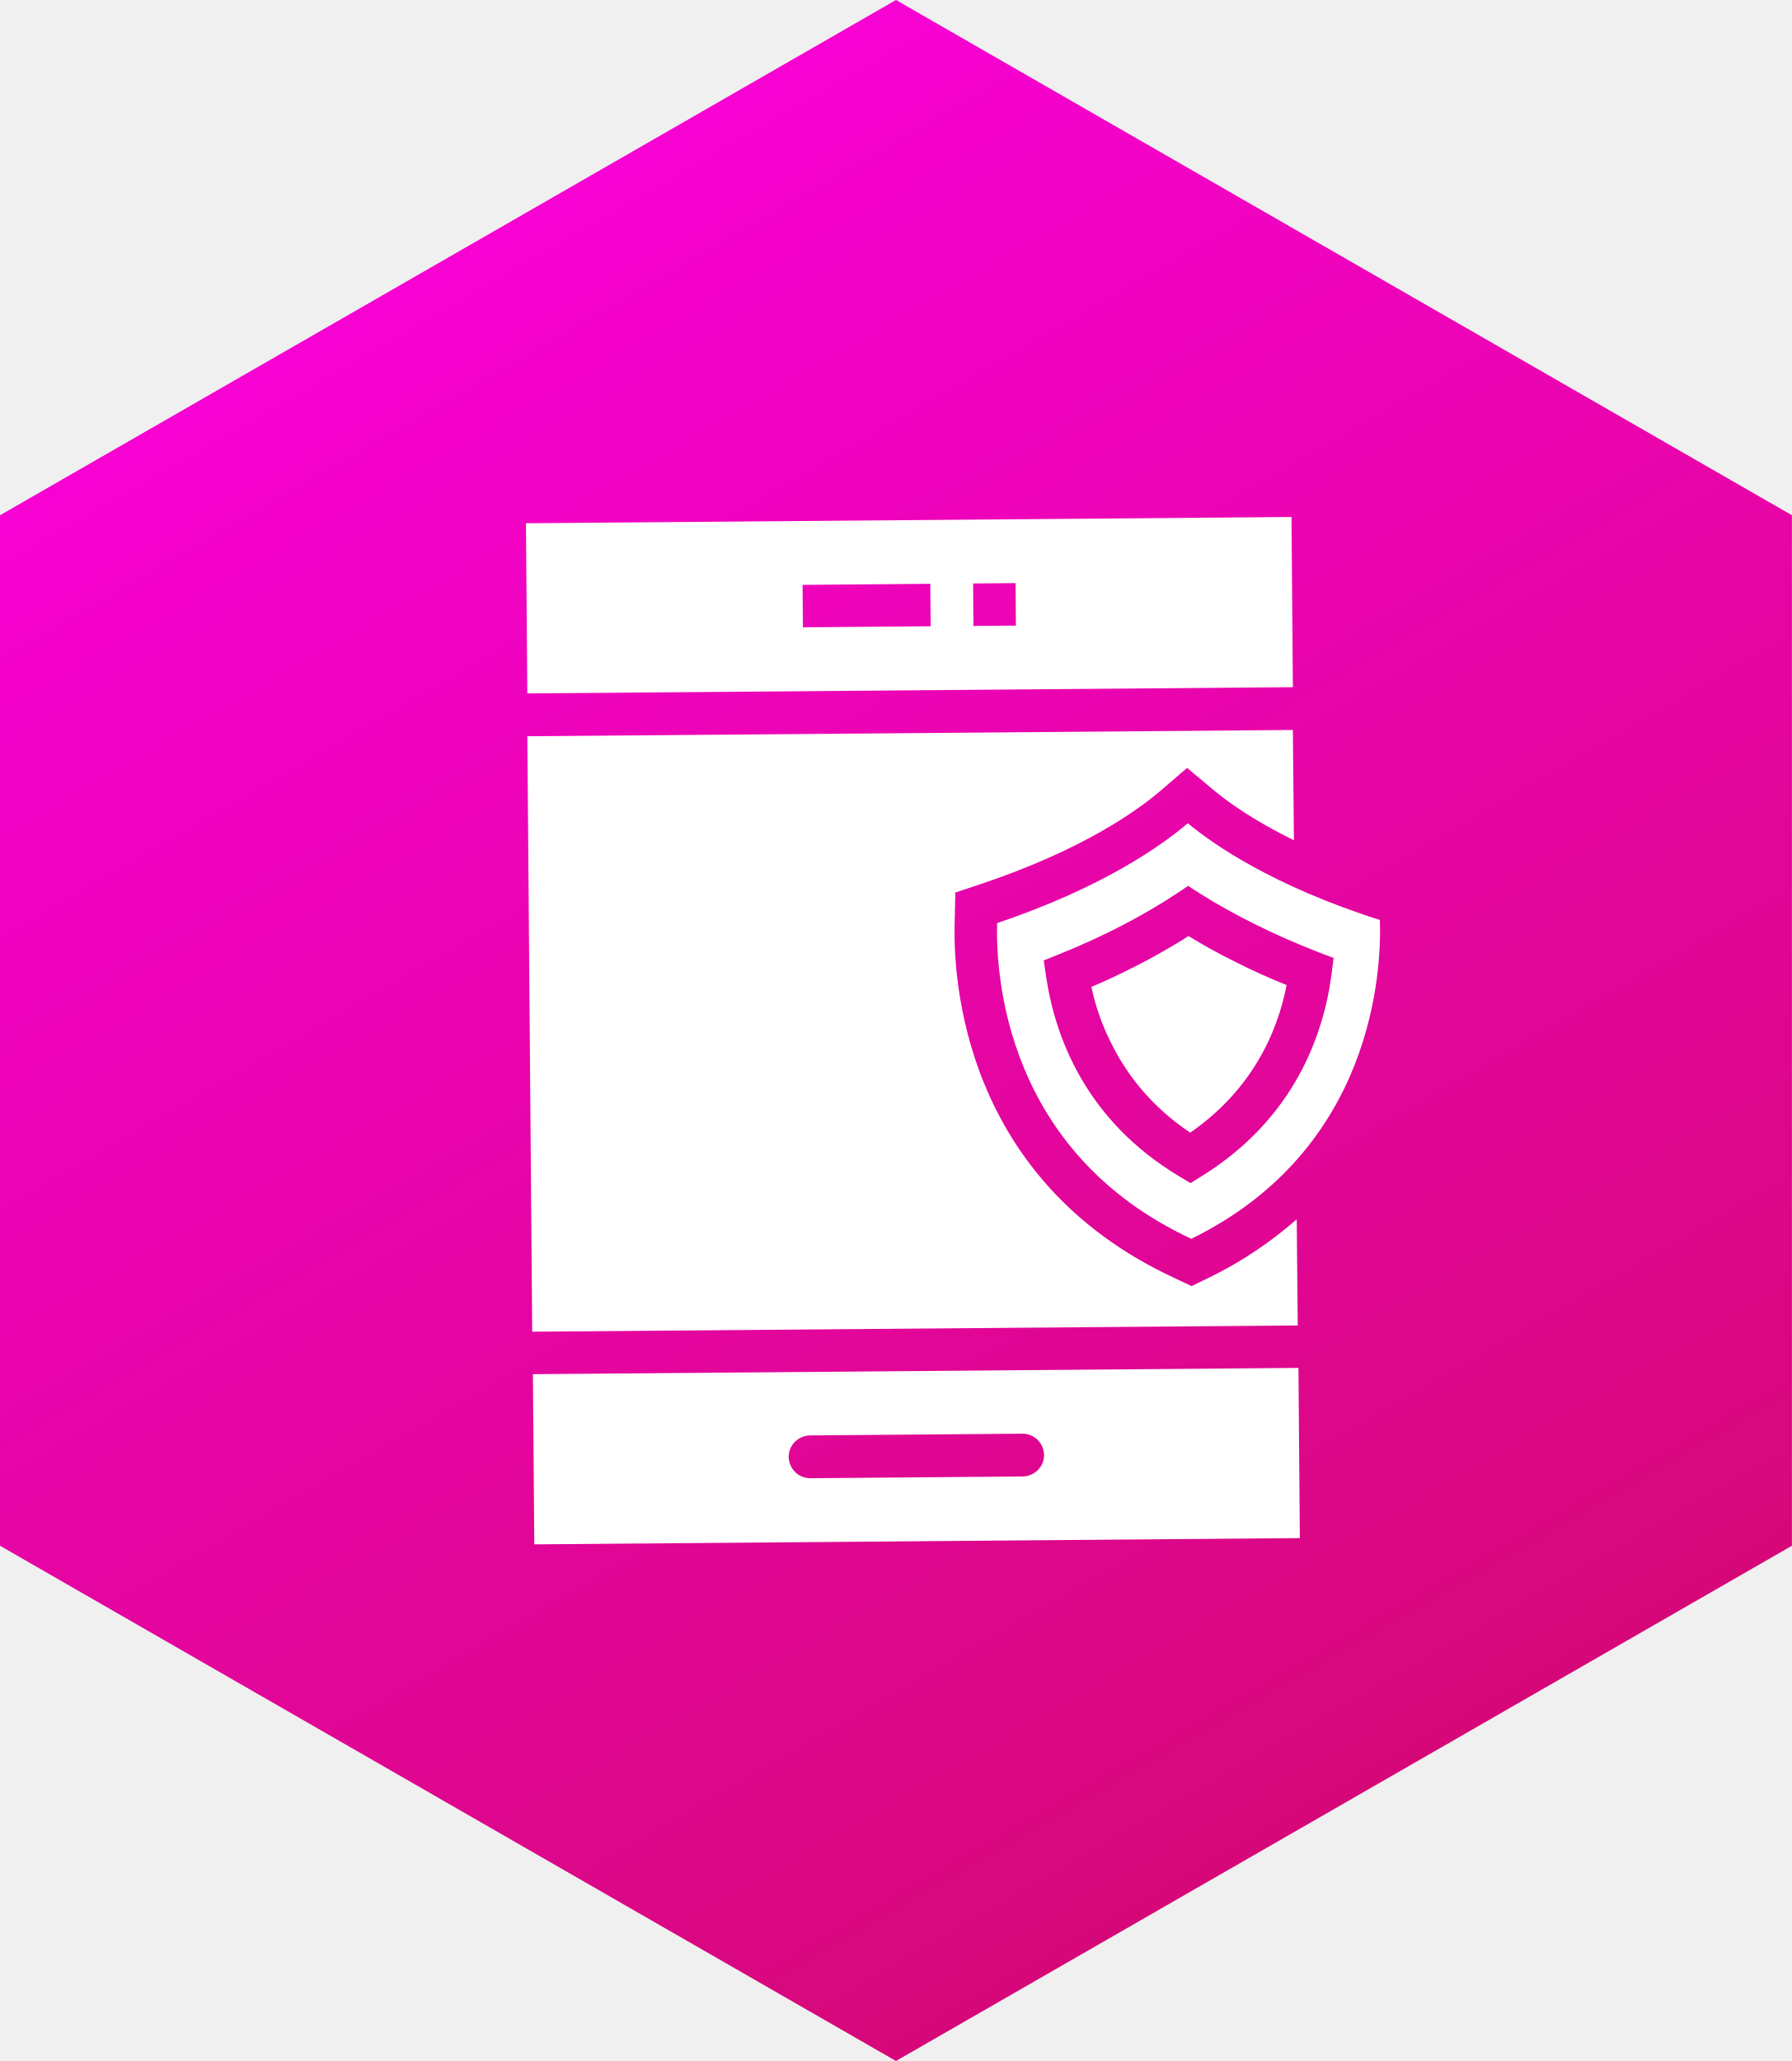
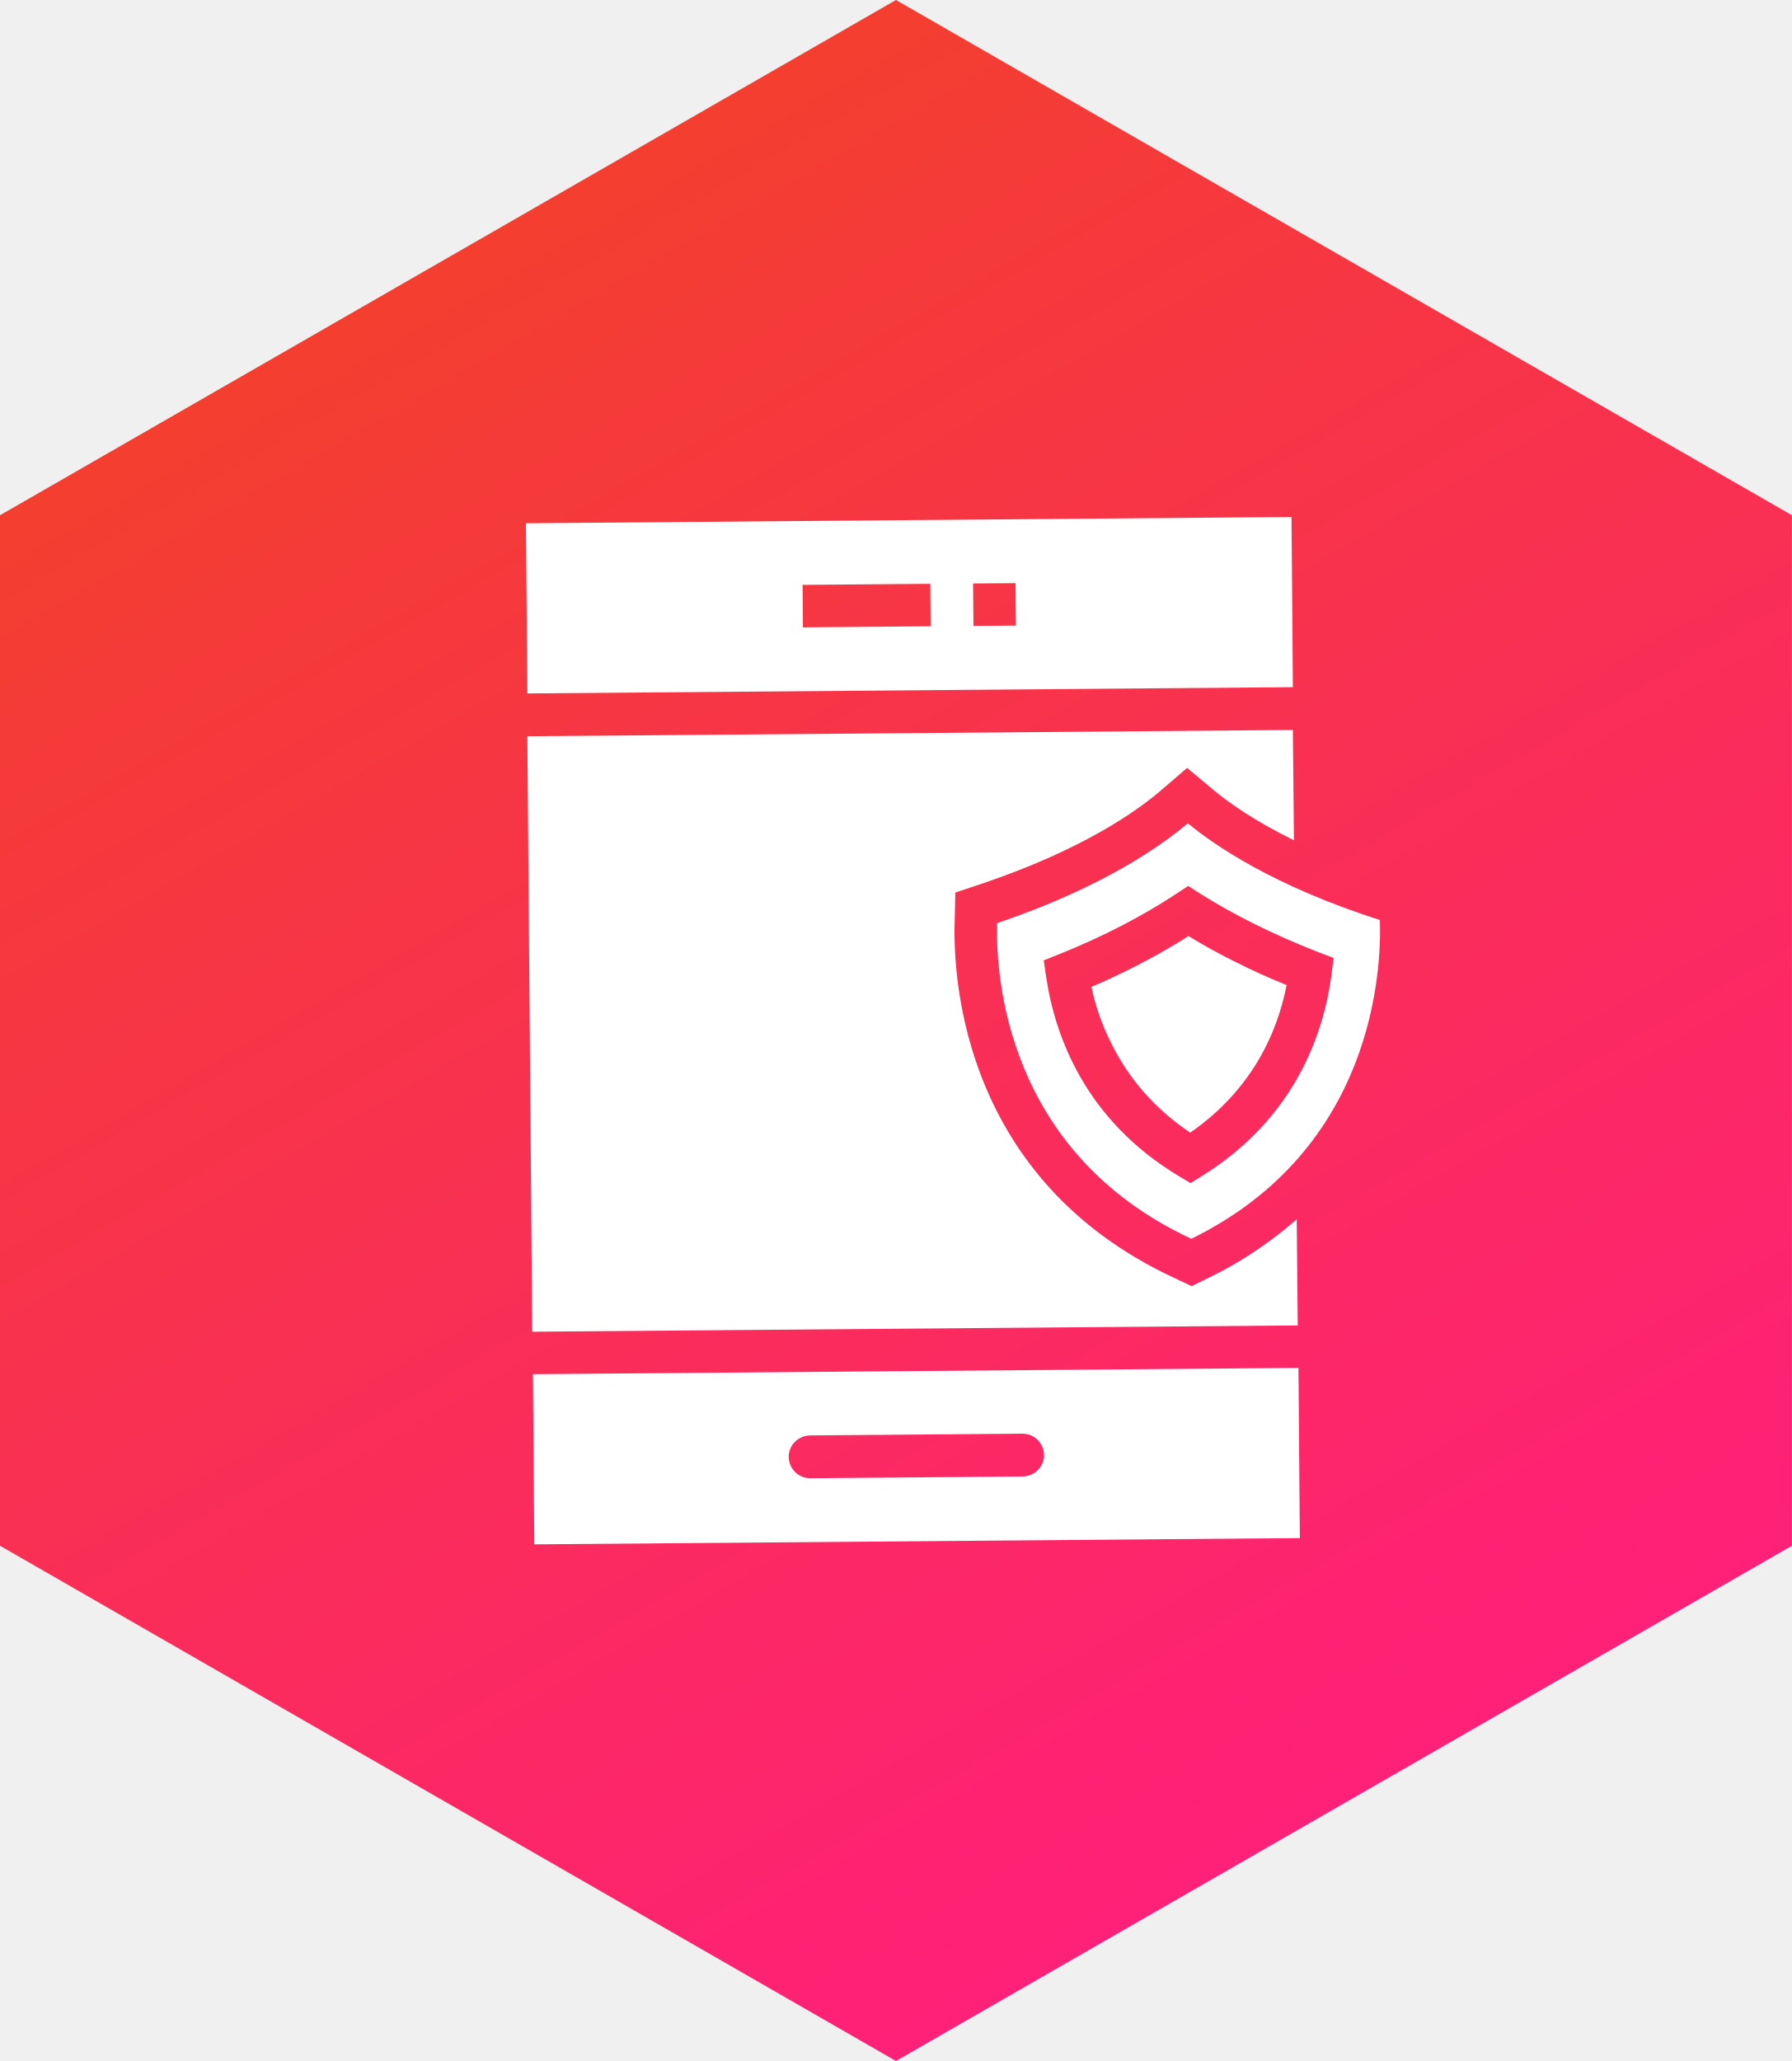
<svg xmlns="http://www.w3.org/2000/svg" width="200px" height="230px" viewBox="0 0 200 230" version="1.1">
  <defs>
    <linearGradient x1="0%" y1="0%" x2="50%" y2="100%" id="linearGradient-1">
-       <stop stop-color="#FF00EA" offset="0%" />
-       <stop stop-color="#D60878" offset="100%" />
+       <stop stop-color="#F0461D" offset="0%" />
+       <stop stop-color="#FF2078" offset="100%" />
    </linearGradient>
  </defs>
  <g id="Page-1" stroke="none" stroke-width="1" fill="none" fill-rule="evenodd">
    <g id="Patron" fill-rule="nonzero">
      <g id="Icon">
        <polygon id="Polygon" fill="url(#linearGradient-1)" points="100 0 200 57.5 200 172.5 100 230 0 172.5 0 57.5" />
        <g id="Group" transform="translate(58.46875, 57.5)" fill="#FFFFFF">
          <path d="M85.677,0.194 L0.233,0.893 L0.388,19.885 L85.832,19.186 L85.677,0.194 Z M45.402,12.389 L31.148,12.506 L31.109,7.768 L45.363,7.651 L45.402,12.389 Z M54.917,12.312 L50.179,12.351 L50.14,7.612 L54.878,7.573 L54.917,12.312 Z" id="Shape" />
          <path d="M1.165,114.844 L86.609,114.145 L86.454,95.153 L1.01,95.853 L1.165,114.844 Z M31.925,102.688 L55.655,102.494 C56.976,102.494 58.024,103.543 58.063,104.863 C58.063,106.184 57.014,107.232 55.694,107.271 L31.964,107.465 C30.643,107.465 29.595,106.417 29.556,105.096 C29.556,103.776 30.604,102.727 31.925,102.688 Z" id="Shape" />
          <path d="M70.88,48.936 C69.21,49.868 67.462,50.761 65.636,51.616 C64.899,51.965 64.122,52.315 63.345,52.626 C63.772,54.684 64.51,56.898 65.675,59.151 C67.423,62.607 70.142,66.064 74.375,68.899 C81.327,64.083 84.123,57.636 85.133,52.432 C83.114,51.616 81.211,50.761 79.385,49.829 C77.56,48.936 75.812,47.965 74.181,46.955 C73.132,47.654 72.006,48.276 70.88,48.936 Z" id="Shape" />
          <path d="M74.53,86.027 L72.472,85.056 C49.13,74.142 47.887,51.965 48.082,45.402 L48.159,42.101 L51.305,41.052 C62.413,37.285 68.394,33.012 70.996,30.799 L74.026,28.197 L77.094,30.76 C78.686,32.08 81.521,34.1 85.949,36.275 L85.832,23.963 L0.388,24.662 L0.932,91.114 L86.376,90.415 L86.26,78.57 C83.541,80.939 80.356,83.191 76.511,85.056 L74.53,86.027 Z" id="Shape" />
          <path d="M52.82,45.518 C52.665,51.189 53.674,71.035 74.492,80.745 C94.882,70.763 95.736,50.761 95.542,45.169 C83.619,41.363 77.016,36.78 74.103,34.372 C71.229,36.819 64.666,41.518 52.82,45.518 Z M88.629,48.742 L90.376,49.402 L90.143,51.266 C89.25,57.985 85.988,67.345 75.657,73.754 L74.414,74.53 L73.171,73.792 C62.724,67.54 59.306,58.257 58.296,51.538 L58.024,49.674 L59.772,48.975 C64.704,46.994 69.093,44.703 72.86,42.217 L74.142,41.363 L75.463,42.217 C79.23,44.586 83.657,46.8 88.629,48.742 Z" id="Shape" />
        </g>
      </g>
    </g>
  </g>
</svg>
